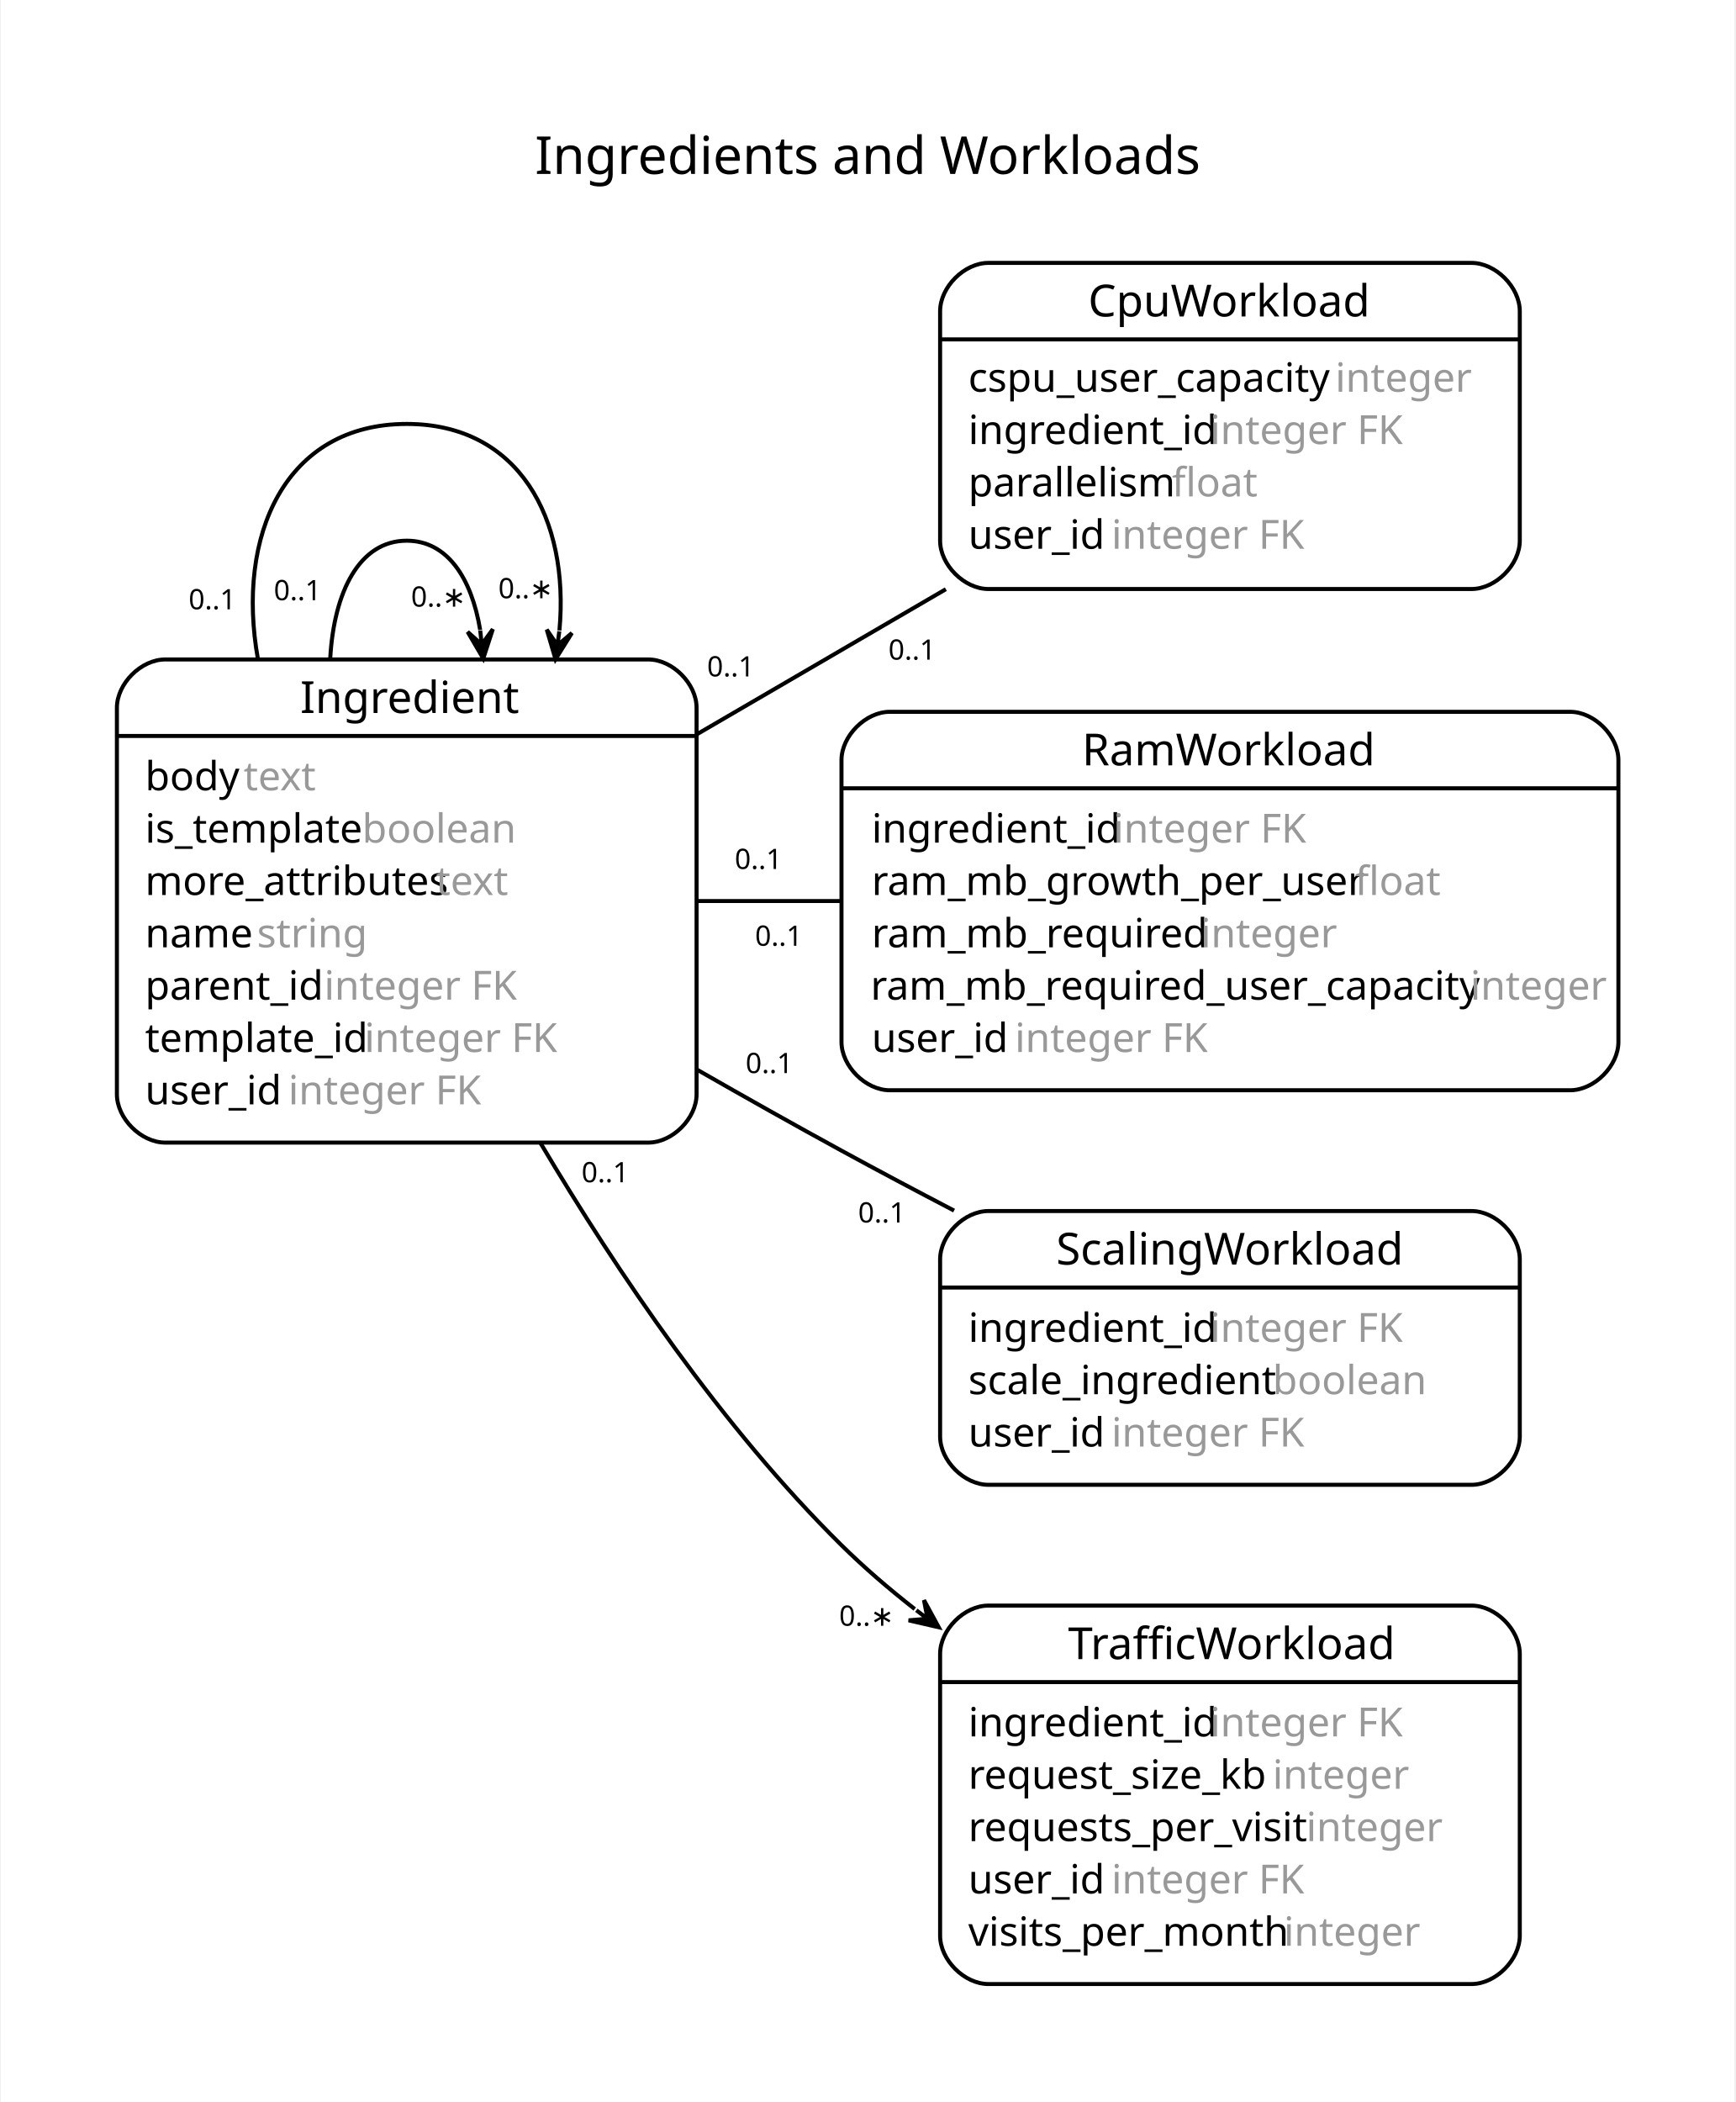
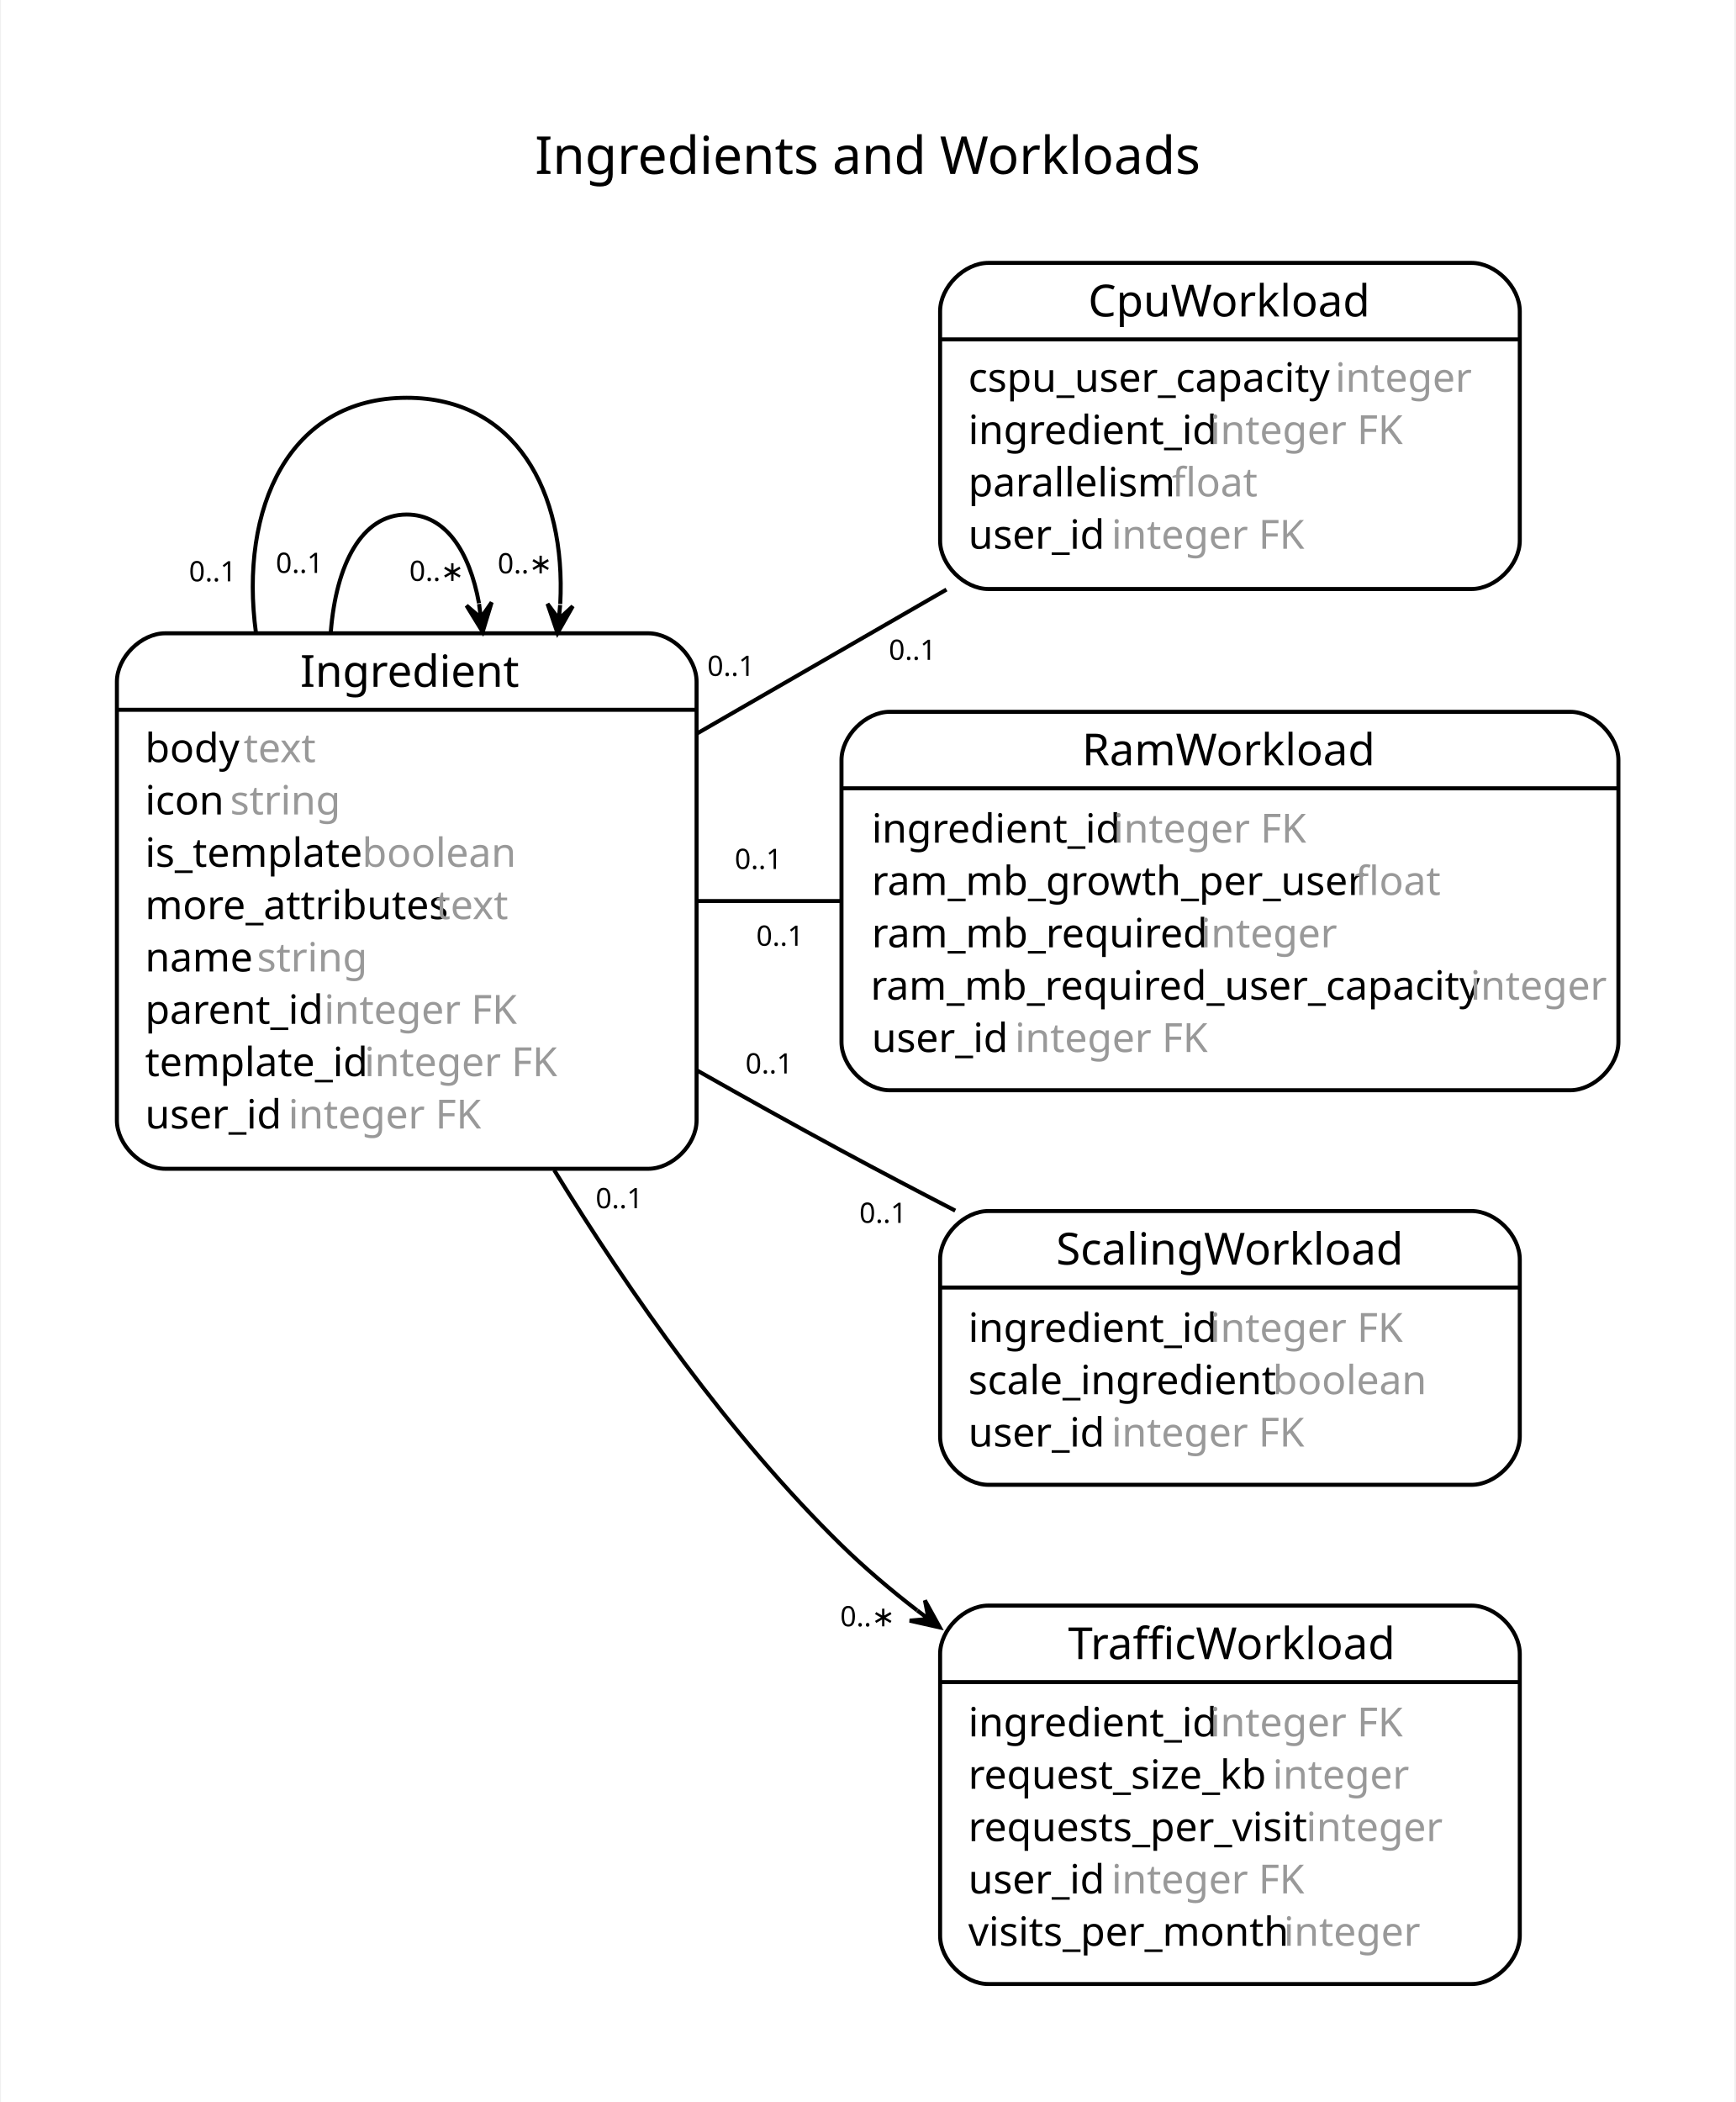
<svg xmlns="http://www.w3.org/2000/svg" width="431pt" height="522pt" viewBox="0.00 0.00 430.60 522.10">
  <g id="graph0" class="graph" transform="scale(1 1) rotate(0) translate(28.8 493.3)">
-     <polygon fill="white" stroke="none" points="-28.8,28.8 -28.8,-493.3 401.8,-493.3 401.8,28.8 -28.8,28.8" />
-     <text text-anchor="middle" x="186.5" y="-450.1" font-family="Arial BoldMT" font-size="13.00">Ingredients and Workloads</text>
+     <polygon fill="#ffffff" stroke="transparent" points="-28.8,28.8 -28.8,-493.3 401.8,-493.3 401.8,28.8 -28.8,28.8" />
+     <text text-anchor="middle" x="186.5" y="-450.1" font-family="Arial BoldMT" font-size="13.00" fill="#000000">Ingredients and Workloads</text>
    <g id="node1" class="node">
-       <path fill="none" stroke="black" d="M216.5,-347C216.5,-347 336.5,-347 336.5,-347 342.5,-347 348.5,-353 348.5,-359 348.5,-359 348.5,-416 348.5,-416 348.5,-422 342.5,-428 336.5,-428 336.5,-428 216.5,-428 216.5,-428 210.5,-428 204.5,-422 204.5,-416 204.5,-416 204.5,-359 204.5,-359 204.5,-353 210.5,-347 216.5,-347" />
-       <text text-anchor="start" x="241.277" y="-414.7" font-family="Arial BoldMT" font-size="11.00">CpuWorkload</text>
-       <polyline fill="none" stroke="black" points="204.5,-409 348.5,-409 " />
-       <text text-anchor="start" x="211.5" y="-396" font-family="ArialMT" font-size="10.00">cspu_user_capacity </text>
+       <path fill="none" stroke="#000000" d="M216.5,-347C216.5,-347 336.5,-347 336.5,-347 342.5,-347 348.5,-353 348.5,-359 348.5,-359 348.5,-416 348.5,-416 348.5,-422 342.5,-428 336.5,-428 336.5,-428 216.5,-428 216.5,-428 210.5,-428 204.5,-422 204.5,-416 204.5,-416 204.5,-359 204.5,-359 204.5,-353 210.5,-347 216.5,-347" />
+       <text text-anchor="start" x="241.277" y="-414.7" font-family="Arial BoldMT" font-size="11.00" fill="#000000">CpuWorkload</text>
+       <polyline fill="none" stroke="#000000" points="204.5,-409 348.5,-409 " />
+       <text text-anchor="start" x="211.5" y="-396" font-family="ArialMT" font-size="10.00" fill="#000000">cspu_user_capacity </text>
      <text text-anchor="start" x="302.662" y="-396" font-family="Arial ItalicMT" font-size="10.00" fill="#999999">integer</text>
-       <text text-anchor="start" x="211.5" y="-383" font-family="ArialMT" font-size="10.00">ingredient_id </text>
+       <text text-anchor="start" x="211.5" y="-383" font-family="ArialMT" font-size="10.00" fill="#000000">ingredient_id </text>
      <text text-anchor="start" x="271.544" y="-383" font-family="Arial ItalicMT" font-size="10.00" fill="#999999">integer FK</text>
-       <text text-anchor="start" x="211.5" y="-370" font-family="ArialMT" font-size="10.00">parallelism </text>
+       <text text-anchor="start" x="211.5" y="-370" font-family="ArialMT" font-size="10.00" fill="#000000">parallelism </text>
      <text text-anchor="start" x="262.071" y="-370" font-family="Arial ItalicMT" font-size="10.00" fill="#999999">float</text>
-       <text text-anchor="start" x="211.5" y="-357" font-family="ArialMT" font-size="10.00">user_id </text>
+       <text text-anchor="start" x="211.5" y="-357" font-family="ArialMT" font-size="10.00" fill="#000000">user_id </text>
      <text text-anchor="start" x="247.076" y="-357" font-family="Arial ItalicMT" font-size="10.00" fill="#999999">integer FK</text>
    </g>
    <g id="node2" class="node">
-       <path fill="none" stroke="black" d="M12,-209.5C12,-209.5 132,-209.5 132,-209.5 138,-209.5 144,-215.5 144,-221.5 144,-221.5 144,-317.5 144,-317.5 144,-323.5 138,-329.5 132,-329.5 132,-329.5 12,-329.5 12,-329.5 6,-329.5 0,-323.5 0,-317.5 0,-317.5 0,-221.5 0,-221.5 0,-215.5 6,-209.5 12,-209.5" />
-       <text text-anchor="start" x="45.537" y="-316.2" font-family="Arial BoldMT" font-size="11.00">Ingredient</text>
-       <polyline fill="none" stroke="black" points="0,-310.5 144,-310.5 " />
-       <text text-anchor="start" x="7" y="-297" font-family="ArialMT" font-size="10.00">body </text>
-       <text text-anchor="start" x="31.463" y="-297" font-family="Arial ItalicMT" font-size="10.00" fill="#999999">text</text>
-       <text text-anchor="start" x="7" y="-284" font-family="ArialMT" font-size="10.00">is_template </text>
-       <text text-anchor="start" x="60.916" y="-284" font-family="Arial ItalicMT" font-size="10.00" fill="#999999">boolean</text>
-       <text text-anchor="start" x="7" y="-271" font-family="ArialMT" font-size="10.00">more_attributes </text>
-       <text text-anchor="start" x="79.256" y="-271" font-family="Arial ItalicMT" font-size="10.00" fill="#999999">text</text>
-       <text text-anchor="start" x="7" y="-258" font-family="ArialMT" font-size="10.00">name </text>
-       <text text-anchor="start" x="34.793" y="-258" font-family="Arial ItalicMT" font-size="10.00" fill="#999999">string</text>
-       <text text-anchor="start" x="7" y="-245" font-family="ArialMT" font-size="10.00">parent_id </text>
-       <text text-anchor="start" x="51.477" y="-245" font-family="Arial ItalicMT" font-size="10.00" fill="#999999">integer FK</text>
-       <text text-anchor="start" x="7" y="-232" font-family="ArialMT" font-size="10.00">template_id </text>
-       <text text-anchor="start" x="61.477" y="-232" font-family="Arial ItalicMT" font-size="10.00" fill="#999999">integer FK</text>
-       <text text-anchor="start" x="7" y="-219" font-family="ArialMT" font-size="10.00">user_id </text>
-       <text text-anchor="start" x="42.576" y="-219" font-family="Arial ItalicMT" font-size="10.00" fill="#999999">integer FK</text>
+       <path fill="none" stroke="#000000" d="M12,-203C12,-203 132,-203 132,-203 138,-203 144,-209 144,-215 144,-215 144,-324 144,-324 144,-330 138,-336 132,-336 132,-336 12,-336 12,-336 6,-336 0,-330 0,-324 0,-324 0,-215 0,-215 0,-209 6,-203 12,-203" />
+       <text text-anchor="start" x="45.537" y="-322.7" font-family="Arial BoldMT" font-size="11.00" fill="#000000">Ingredient</text>
+       <polyline fill="none" stroke="#000000" points="0,-317 144,-317 " />
+       <text text-anchor="start" x="7" y="-304" font-family="ArialMT" font-size="10.00" fill="#000000">body </text>
+       <text text-anchor="start" x="31.463" y="-304" font-family="Arial ItalicMT" font-size="10.00" fill="#999999">text</text>
+       <text text-anchor="start" x="7" y="-291" font-family="ArialMT" font-size="10.00" fill="#000000">icon </text>
+       <text text-anchor="start" x="28.123" y="-291" font-family="Arial ItalicMT" font-size="10.00" fill="#999999">string</text>
+       <text text-anchor="start" x="7" y="-278" font-family="ArialMT" font-size="10.00" fill="#000000">is_template </text>
+       <text text-anchor="start" x="60.916" y="-278" font-family="Arial ItalicMT" font-size="10.00" fill="#999999">boolean</text>
+       <text text-anchor="start" x="7" y="-265" font-family="ArialMT" font-size="10.00" fill="#000000">more_attributes </text>
+       <text text-anchor="start" x="79.256" y="-265" font-family="Arial ItalicMT" font-size="10.00" fill="#999999">text</text>
+       <text text-anchor="start" x="7" y="-252" font-family="ArialMT" font-size="10.00" fill="#000000">name </text>
+       <text text-anchor="start" x="34.793" y="-252" font-family="Arial ItalicMT" font-size="10.00" fill="#999999">string</text>
+       <text text-anchor="start" x="7" y="-239" font-family="ArialMT" font-size="10.00" fill="#000000">parent_id </text>
+       <text text-anchor="start" x="51.477" y="-239" font-family="Arial ItalicMT" font-size="10.00" fill="#999999">integer FK</text>
+       <text text-anchor="start" x="7" y="-226" font-family="ArialMT" font-size="10.00" fill="#000000">template_id </text>
+       <text text-anchor="start" x="61.477" y="-226" font-family="Arial ItalicMT" font-size="10.00" fill="#999999">integer FK</text>
+       <text text-anchor="start" x="7" y="-213" font-family="ArialMT" font-size="10.00" fill="#000000">user_id </text>
+       <text text-anchor="start" x="42.576" y="-213" font-family="Arial ItalicMT" font-size="10.00" fill="#999999">integer FK</text>
    </g>
    <g id="edge1" class="edge">
-       <path fill="none" stroke="black" d="M144.109,-310.936C164.166,-322.624 185.96,-335.324 205.926,-346.958" />
-       <text text-anchor="middle" x="197.54" y="-329.456" font-family="ArialMT" font-size="7.00">0..1</text>
-       <text text-anchor="middle" x="152.496" y="-325.288" font-family="ArialMT" font-size="7.00">0..1</text>
+       <path fill="none" stroke="#000000" d="M144.099,-311.102C164.223,-322.714 186.058,-335.313 206.084,-346.868" />
+       <text text-anchor="middle" x="197.629" y="-329.402" font-family="ArialMT" font-size="7.00" fill="#000000">0..1</text>
+       <text text-anchor="middle" x="152.554" y="-325.418" font-family="ArialMT" font-size="7.00" fill="#000000">0..1</text>
    </g>
    <g id="edge5" class="edge">
-       <path fill="none" stroke="black" d="M52.992,-329.734C53.91,-346.323 60.246,-359 72,-359 82.009,-359 88.09,-349.807 90.241,-336.834" />
-       <polygon fill="black" stroke="black" points="91.008,-329.734 93.388,-337.032 90.632,-333.214 90.256,-336.694 90.256,-336.694 90.256,-336.694 90.632,-333.214 87.124,-336.355 91.008,-329.734 91.008,-329.734" />
-       <text text-anchor="middle" x="79.885" y="-342.622" font-family="ArialMT" font-size="7.00">0..∗</text>
-       <text text-anchor="middle" x="44.865" y="-344.22" font-family="ArialMT" font-size="7.00">0..1</text>
+       <path fill="none" stroke="#000000" d="M53.138,-336.347C54.457,-353.03 60.744,-365.5 72,-365.5 81.585,-365.5 87.567,-356.457 89.947,-343.471" />
+       <polygon fill="#000000" stroke="#000000" points="90.862,-336.347 93.094,-343.692 90.416,-339.819 89.97,-343.29 89.97,-343.29 89.97,-343.29 90.416,-339.819 86.845,-342.888 90.862,-336.347 90.862,-336.347" />
+       <text text-anchor="middle" x="79.455" y="-349.007" font-family="ArialMT" font-size="7.00" fill="#000000">0..∗</text>
+       <text text-anchor="middle" x="45.355" y="-351.002" font-family="ArialMT" font-size="7.00" fill="#000000">0..1</text>
    </g>
    <g id="edge6" class="edge">
-       <path fill="none" stroke="black" d="M35.039,-329.557C29.498,-360.332 41.818,-388 72,-388 99.824,-388 112.468,-364.487 109.932,-336.702" />
-       <polygon fill="black" stroke="black" points="108.961,-329.557 113.025,-336.069 109.432,-333.026 109.904,-336.494 109.904,-336.494 109.904,-336.494 109.432,-333.026 106.783,-336.918 108.961,-329.557 108.961,-329.557" />
-       <text text-anchor="middle" x="101.566" y="-344.704" font-family="ArialMT" font-size="7.00">0..∗</text>
-       <text text-anchor="middle" x="23.7" y="-341.962" font-family="ArialMT" font-size="7.00">0..1</text>
+       <path fill="none" stroke="#000000" d="M34.549,-336.054C30.331,-367.209 42.815,-394.5 72,-394.5 98.905,-394.5 111.617,-371.307 110.134,-343.274" />
+       <polygon fill="#000000" stroke="#000000" points="109.451,-336.054 113.246,-342.727 109.781,-339.539 110.11,-343.023 110.11,-343.023 110.11,-343.023 109.781,-339.539 106.974,-343.32 109.451,-336.054 109.451,-336.054" />
+       <text text-anchor="middle" x="101.392" y="-350.885" font-family="ArialMT" font-size="7.00" fill="#000000">0..∗</text>
+       <text text-anchor="middle" x="23.78" y="-348.902" font-family="ArialMT" font-size="7.00" fill="#000000">0..1</text>
    </g>
    <g id="node3" class="node">
-       <path fill="none" stroke="black" d="M192,-222.5C192,-222.5 361,-222.5 361,-222.5 367,-222.5 373,-228.5 373,-234.5 373,-234.5 373,-304.5 373,-304.5 373,-310.5 367,-316.5 361,-316.5 361,-316.5 192,-316.5 192,-316.5 186,-316.5 180,-310.5 180,-304.5 180,-304.5 180,-234.5 180,-234.5 180,-228.5 186,-222.5 192,-222.5" />
-       <text text-anchor="start" x="239.754" y="-303.2" font-family="Arial BoldMT" font-size="11.00">RamWorkload</text>
-       <polyline fill="none" stroke="black" points="180,-297.5 373,-297.5 " />
-       <text text-anchor="start" x="187.5" y="-284" font-family="ArialMT" font-size="10.00">ingredient_id </text>
+       <path fill="none" stroke="#000000" d="M192,-222.5C192,-222.5 361,-222.5 361,-222.5 367,-222.5 373,-228.5 373,-234.5 373,-234.5 373,-304.5 373,-304.5 373,-310.5 367,-316.5 361,-316.5 361,-316.5 192,-316.5 192,-316.5 186,-316.5 180,-310.5 180,-304.5 180,-304.5 180,-234.5 180,-234.5 180,-228.5 186,-222.5 192,-222.5" />
+       <text text-anchor="start" x="239.754" y="-303.2" font-family="Arial BoldMT" font-size="11.00" fill="#000000">RamWorkload</text>
+       <polyline fill="none" stroke="#000000" points="180,-297.5 373,-297.5 " />
+       <text text-anchor="start" x="187.5" y="-284" font-family="ArialMT" font-size="10.00" fill="#000000">ingredient_id </text>
      <text text-anchor="start" x="247.544" y="-284" font-family="Arial ItalicMT" font-size="10.00" fill="#999999">integer FK</text>
-       <text text-anchor="start" x="187.5" y="-271" font-family="ArialMT" font-size="10.00">ram_mb_growth_per_user </text>
+       <text text-anchor="start" x="187.5" y="-271" font-family="ArialMT" font-size="10.00" fill="#000000">ram_mb_growth_per_user </text>
      <text text-anchor="start" x="307.559" y="-271" font-family="Arial ItalicMT" font-size="10.00" fill="#999999">float</text>
-       <text text-anchor="start" x="187.5" y="-258" font-family="ArialMT" font-size="10.00">ram_mb_required </text>
+       <text text-anchor="start" x="187.5" y="-258" font-family="ArialMT" font-size="10.00" fill="#000000">ram_mb_required </text>
      <text text-anchor="start" x="269.204" y="-258" font-family="Arial ItalicMT" font-size="10.00" fill="#999999">integer</text>
-       <text text-anchor="start" x="187.229" y="-245" font-family="ArialMT" font-size="10.00">ram_mb_required_user_capacity </text>
+       <text text-anchor="start" x="187.23" y="-245" font-family="ArialMT" font-size="10.00" fill="#000000">ram_mb_required_user_capacity </text>
      <text text-anchor="start" x="336.194" y="-245" font-family="Arial ItalicMT" font-size="10.00" fill="#999999">integer</text>
-       <text text-anchor="start" x="187.5" y="-232" font-family="ArialMT" font-size="10.00">user_id </text>
+       <text text-anchor="start" x="187.5" y="-232" font-family="ArialMT" font-size="10.00" fill="#000000">user_id </text>
      <text text-anchor="start" x="223.076" y="-232" font-family="Arial ItalicMT" font-size="10.00" fill="#999999">integer FK</text>
    </g>
    <g id="edge2" class="edge">
-       <path fill="none" stroke="black" d="M144.109,-269.5C155.619,-269.5 167.701,-269.5 179.681,-269.5" />
-       <text text-anchor="middle" x="164.417" y="-258.386" font-family="ArialMT" font-size="7.00">0..1</text>
-       <text text-anchor="middle" x="159.374" y="-277.463" font-family="ArialMT" font-size="7.00">0..1</text>
+       <path fill="none" stroke="#000000" d="M144.099,-269.5C155.713,-269.5 167.898,-269.5 179.975,-269.5" />
+       <text text-anchor="middle" x="164.71" y="-258.386" font-family="ArialMT" font-size="7.00" fill="#000000">0..1</text>
+       <text text-anchor="middle" x="159.364" y="-277.463" font-family="ArialMT" font-size="7.00" fill="#000000">0..1</text>
    </g>
    <g id="node4" class="node">
-       <path fill="none" stroke="black" d="M216.5,-124.5C216.5,-124.5 336.5,-124.5 336.5,-124.5 342.5,-124.5 348.5,-130.5 348.5,-136.5 348.5,-136.5 348.5,-180.5 348.5,-180.5 348.5,-186.5 342.5,-192.5 336.5,-192.5 336.5,-192.5 216.5,-192.5 216.5,-192.5 210.5,-192.5 204.5,-186.5 204.5,-180.5 204.5,-180.5 204.5,-136.5 204.5,-136.5 204.5,-130.5 210.5,-124.5 216.5,-124.5" />
-       <text text-anchor="start" x="233.328" y="-179.2" font-family="Arial BoldMT" font-size="11.00">ScalingWorkload</text>
-       <polyline fill="none" stroke="black" points="204.5,-173.5 348.5,-173.5 " />
-       <text text-anchor="start" x="211.5" y="-160" font-family="ArialMT" font-size="10.00">ingredient_id </text>
+       <path fill="none" stroke="#000000" d="M216.5,-124.5C216.5,-124.5 336.5,-124.5 336.5,-124.5 342.5,-124.5 348.5,-130.5 348.5,-136.5 348.5,-136.5 348.5,-180.5 348.5,-180.5 348.5,-186.5 342.5,-192.5 336.5,-192.5 336.5,-192.5 216.5,-192.5 216.5,-192.5 210.5,-192.5 204.5,-186.5 204.5,-180.5 204.5,-180.5 204.5,-136.5 204.5,-136.5 204.5,-130.5 210.5,-124.5 216.5,-124.5" />
+       <text text-anchor="start" x="233.328" y="-179.2" font-family="Arial BoldMT" font-size="11.00" fill="#000000">ScalingWorkload</text>
+       <polyline fill="none" stroke="#000000" points="204.5,-173.5 348.5,-173.5 " />
+       <text text-anchor="start" x="211.5" y="-160" font-family="ArialMT" font-size="10.00" fill="#000000">ingredient_id </text>
      <text text-anchor="start" x="271.544" y="-160" font-family="Arial ItalicMT" font-size="10.00" fill="#999999">integer FK</text>
-       <text text-anchor="start" x="211.5" y="-147" font-family="ArialMT" font-size="10.00">scale_ingredient </text>
-       <text text-anchor="start" x="287.105" y="-147" font-family="Arial ItalicMT" font-size="10.00" fill="#999999">boolean</text>
-       <text text-anchor="start" x="211.5" y="-134" font-family="ArialMT" font-size="10.00">user_id </text>
+       <text text-anchor="start" x="211.5" y="-147" font-family="ArialMT" font-size="10.00" fill="#000000">scale_ingredient </text>
+       <text text-anchor="start" x="287.106" y="-147" font-family="Arial ItalicMT" font-size="10.00" fill="#999999">boolean</text>
+       <text text-anchor="start" x="211.5" y="-134" font-family="ArialMT" font-size="10.00" fill="#000000">user_id </text>
      <text text-anchor="start" x="247.076" y="-134" font-family="Arial ItalicMT" font-size="10.00" fill="#999999">integer FK</text>
    </g>
    <g id="edge3" class="edge">
-       <path fill="none" stroke="black" d="M144.082,-227.635C156.015,-220.802 168.316,-213.877 180,-207.5 188.996,-202.59 198.535,-197.528 207.968,-192.606" />
-       <text text-anchor="middle" x="190.021" y="-189.648" font-family="ArialMT" font-size="7.00">0..1</text>
-       <text text-anchor="middle" x="162.068" y="-226.766" font-family="ArialMT" font-size="7.00">0..1</text>
+       <path fill="none" stroke="#000000" d="M144.039,-227.463C155.993,-220.685 168.303,-213.822 180,-207.5 189.091,-202.586 198.731,-197.522 208.262,-192.599" />
+       <text text-anchor="middle" x="190.322" y="-189.567" font-family="ArialMT" font-size="7.00" fill="#000000">0..1</text>
+       <text text-anchor="middle" x="162.023" y="-226.669" font-family="ArialMT" font-size="7.00" fill="#000000">0..1</text>
    </g>
    <g id="node5" class="node">
-       <path fill="none" stroke="black" d="M216.5,-0.5C216.5,-0.5 336.5,-0.5 336.5,-0.5 342.5,-0.5 348.5,-6.5 348.5,-12.5 348.5,-12.5 348.5,-82.5 348.5,-82.5 348.5,-88.5 342.5,-94.5 336.5,-94.5 336.5,-94.5 216.5,-94.5 216.5,-94.5 210.5,-94.5 204.5,-88.5 204.5,-82.5 204.5,-82.5 204.5,-12.5 204.5,-12.5 204.5,-6.5 210.5,-0.5 216.5,-0.5" />
-       <text text-anchor="start" x="236.29" y="-81.2" font-family="Arial BoldMT" font-size="11.00">TrafficWorkload</text>
-       <polyline fill="none" stroke="black" points="204.5,-75.5 348.5,-75.5 " />
-       <text text-anchor="start" x="211.5" y="-62" font-family="ArialMT" font-size="10.00">ingredient_id </text>
+       <path fill="none" stroke="#000000" d="M216.5,-.5C216.5,-.5 336.5,-.5 336.5,-.5 342.5,-.5 348.5,-6.5 348.5,-12.5 348.5,-12.5 348.5,-82.5 348.5,-82.5 348.5,-88.5 342.5,-94.5 336.5,-94.5 336.5,-94.5 216.5,-94.5 216.5,-94.5 210.5,-94.5 204.5,-88.5 204.5,-82.5 204.5,-82.5 204.5,-12.5 204.5,-12.5 204.5,-6.5 210.5,-.5 216.5,-.5" />
+       <text text-anchor="start" x="236.29" y="-81.2" font-family="Arial BoldMT" font-size="11.00" fill="#000000">TrafficWorkload</text>
+       <polyline fill="none" stroke="#000000" points="204.5,-75.5 348.5,-75.5 " />
+       <text text-anchor="start" x="211.5" y="-62" font-family="ArialMT" font-size="10.00" fill="#000000">ingredient_id </text>
      <text text-anchor="start" x="271.544" y="-62" font-family="Arial ItalicMT" font-size="10.00" fill="#999999">integer FK</text>
-       <text text-anchor="start" x="211.5" y="-49" font-family="ArialMT" font-size="10.00">request_size_kb </text>
+       <text text-anchor="start" x="211.5" y="-49" font-family="ArialMT" font-size="10.00" fill="#000000">request_size_kb </text>
      <text text-anchor="start" x="287.101" y="-49" font-family="Arial ItalicMT" font-size="10.00" fill="#999999">integer</text>
-       <text text-anchor="start" x="211.5" y="-36" font-family="ArialMT" font-size="10.00">requests_per_visit </text>
+       <text text-anchor="start" x="211.5" y="-36" font-family="ArialMT" font-size="10.00" fill="#000000">requests_per_visit </text>
      <text text-anchor="start" x="295.431" y="-36" font-family="Arial ItalicMT" font-size="10.00" fill="#999999">integer</text>
-       <text text-anchor="start" x="211.5" y="-23" font-family="ArialMT" font-size="10.00">user_id </text>
+       <text text-anchor="start" x="211.5" y="-23" font-family="ArialMT" font-size="10.00" fill="#000000">user_id </text>
      <text text-anchor="start" x="247.076" y="-23" font-family="Arial ItalicMT" font-size="10.00" fill="#999999">integer FK</text>
-       <text text-anchor="start" x="211.5" y="-10" font-family="ArialMT" font-size="10.00">visits_per_month </text>
+       <text text-anchor="start" x="211.5" y="-10" font-family="ArialMT" font-size="10.00" fill="#000000">visits_per_month </text>
      <text text-anchor="start" x="289.869" y="-10" font-family="Arial ItalicMT" font-size="10.00" fill="#999999">integer</text>
    </g>
    <g id="edge4" class="edge">
-       <path fill="none" stroke="black" d="M105.249,-209.347C124.265,-177.359 150.382,-138.717 180,-109.5 185.603,-103.973 191.772,-98.666 198.197,-93.643" />
-       <polygon fill="black" stroke="black" points="204.161,-89.113 200.492,-95.856 201.374,-91.23 198.587,-93.348 198.587,-93.348 198.587,-93.348 201.374,-91.23 196.681,-90.839 204.161,-89.113 204.161,-89.113" />
-       <text text-anchor="middle" x="186.235" y="-89.488" font-family="ArialMT" font-size="7.00">0..∗</text>
-       <text text-anchor="middle" x="121.31" y="-199.646" font-family="ArialMT" font-size="7.00">0..1</text>
+       <path fill="none" stroke="#000000" d="M108.629,-202.666C127.42,-172.075 152.201,-136.676 180,-109.5 185.785,-103.845 192.164,-98.423 198.803,-93.303" />
+       <polygon fill="#000000" stroke="#000000" points="204.433,-89.075 200.727,-95.797 201.634,-91.177 198.836,-93.279 198.836,-93.279 198.836,-93.279 201.634,-91.177 196.944,-90.76 204.433,-89.075 204.433,-89.075" />
+       <text text-anchor="middle" x="186.499" y="-89.35" font-family="ArialMT" font-size="7.00" fill="#000000">0..∗</text>
+       <text text-anchor="middle" x="124.806" y="-193.196" font-family="ArialMT" font-size="7.00" fill="#000000">0..1</text>
    </g>
  </g>
</svg>
